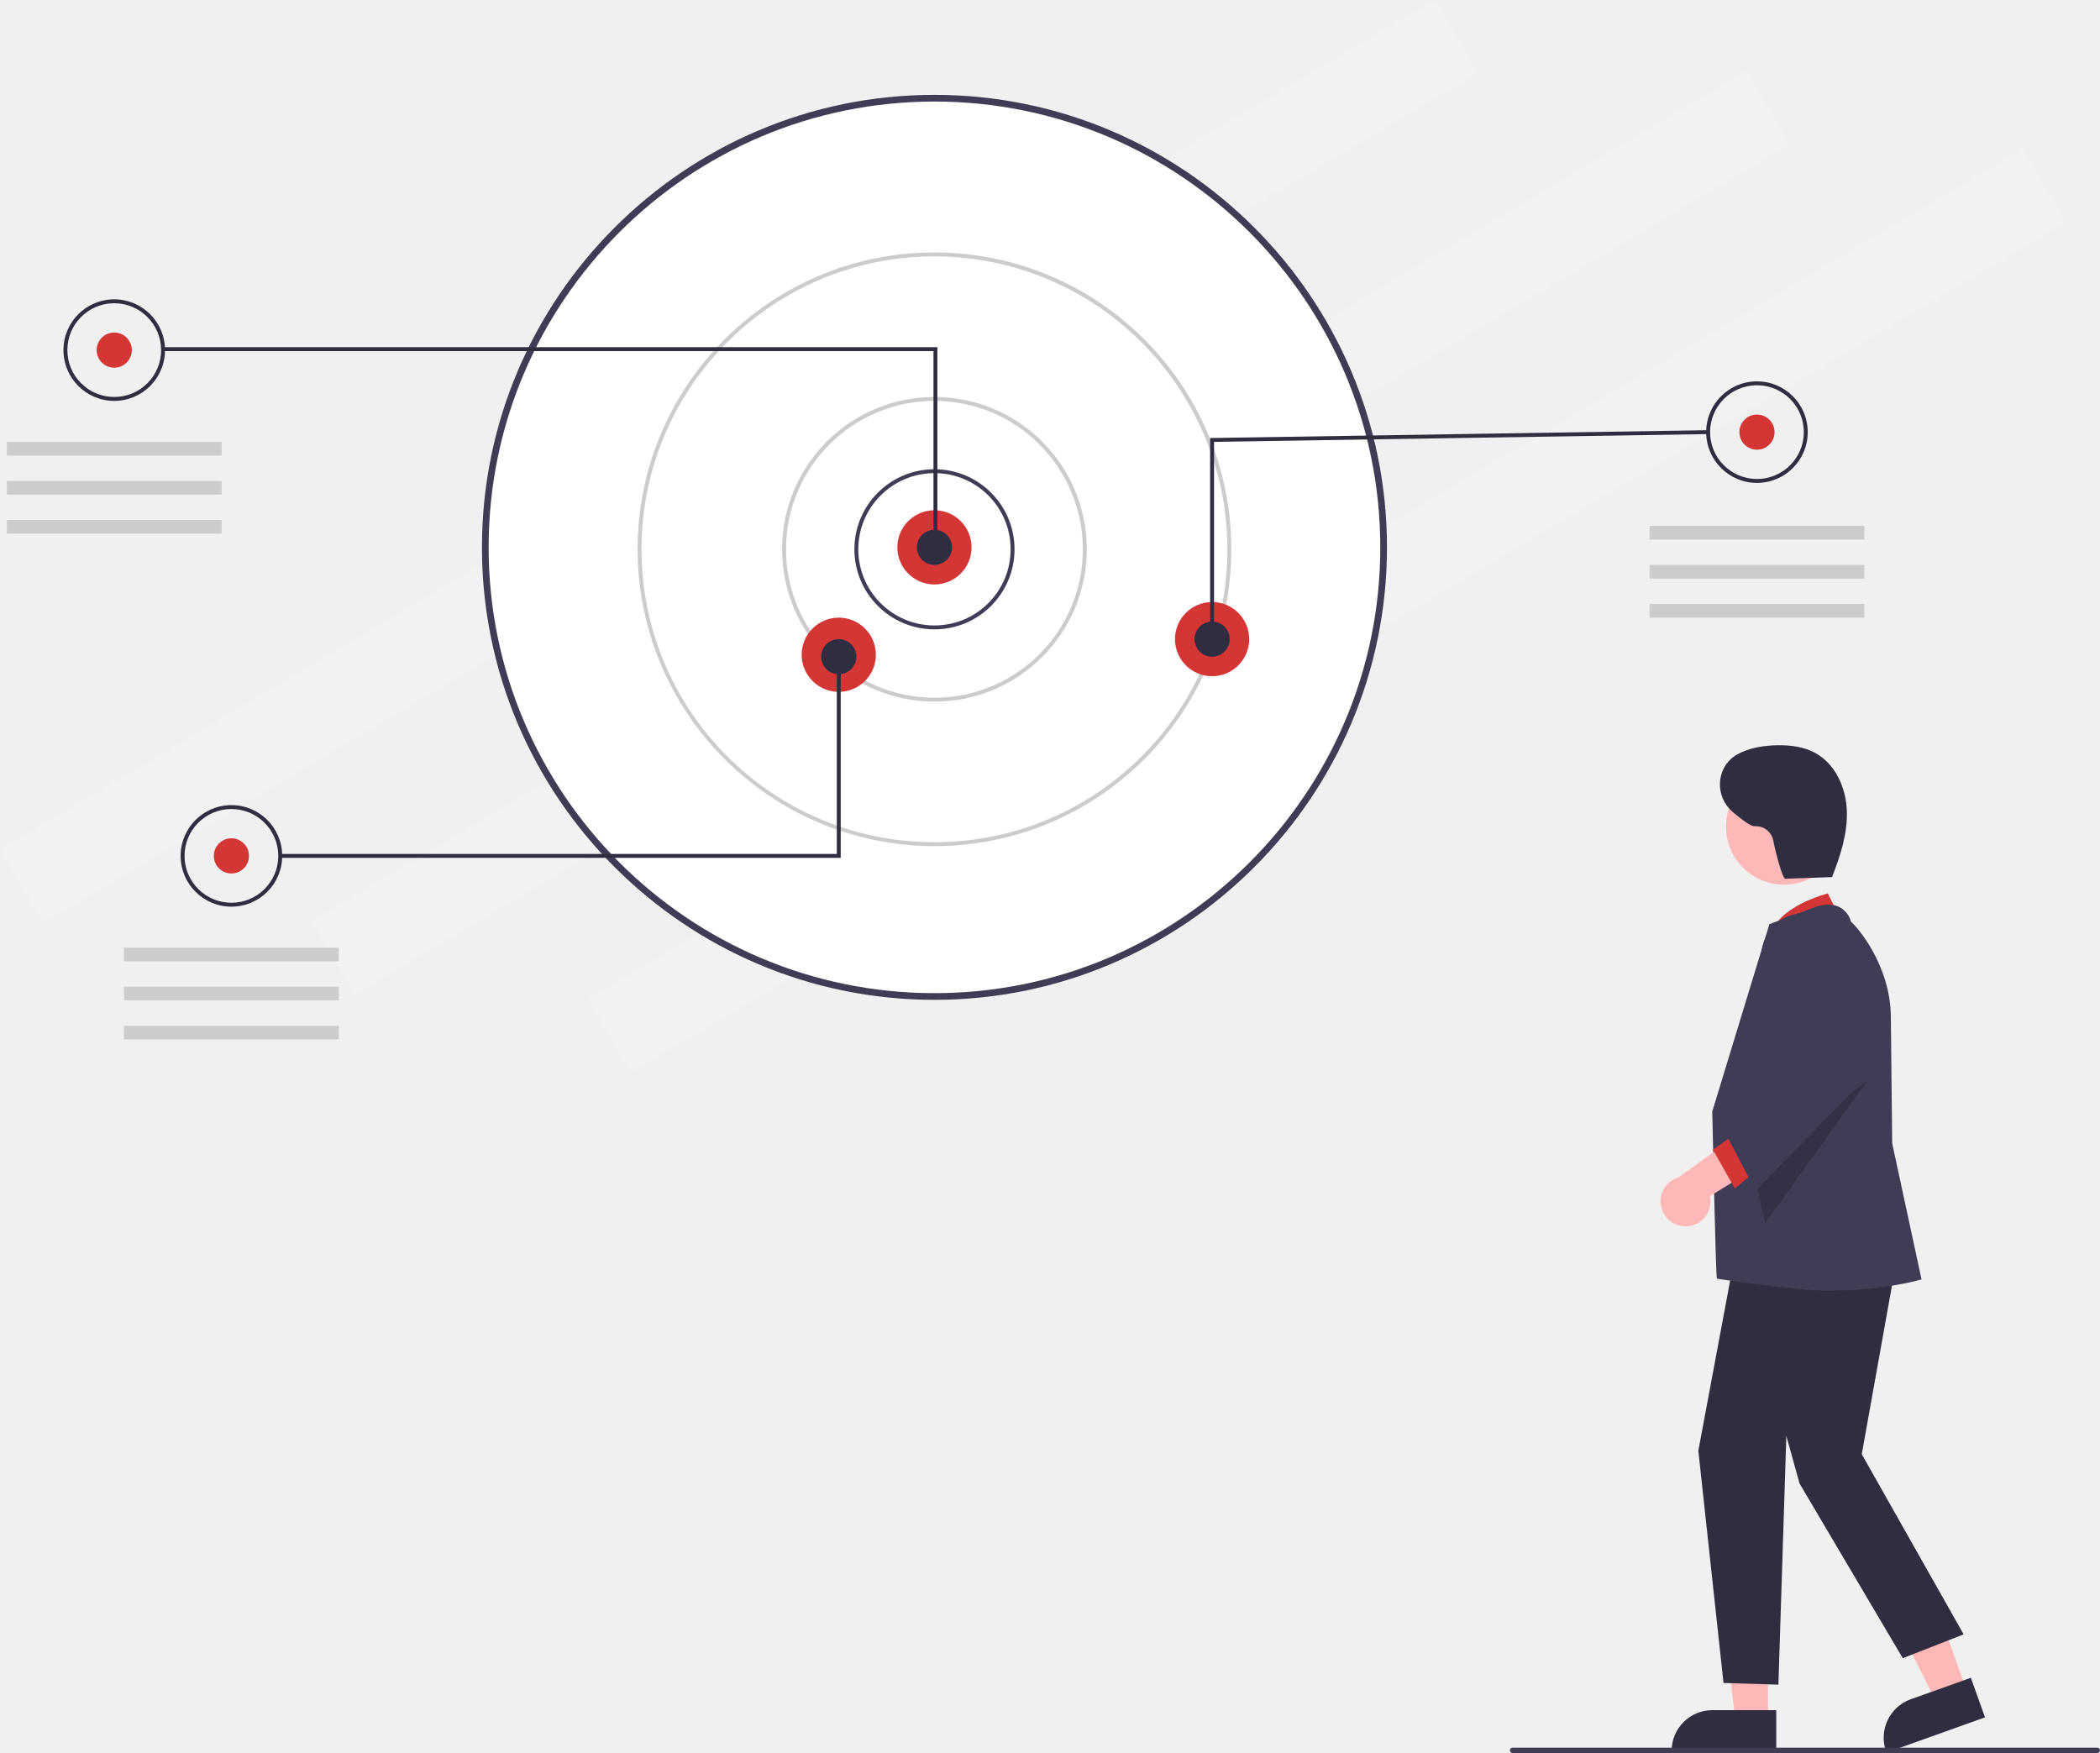
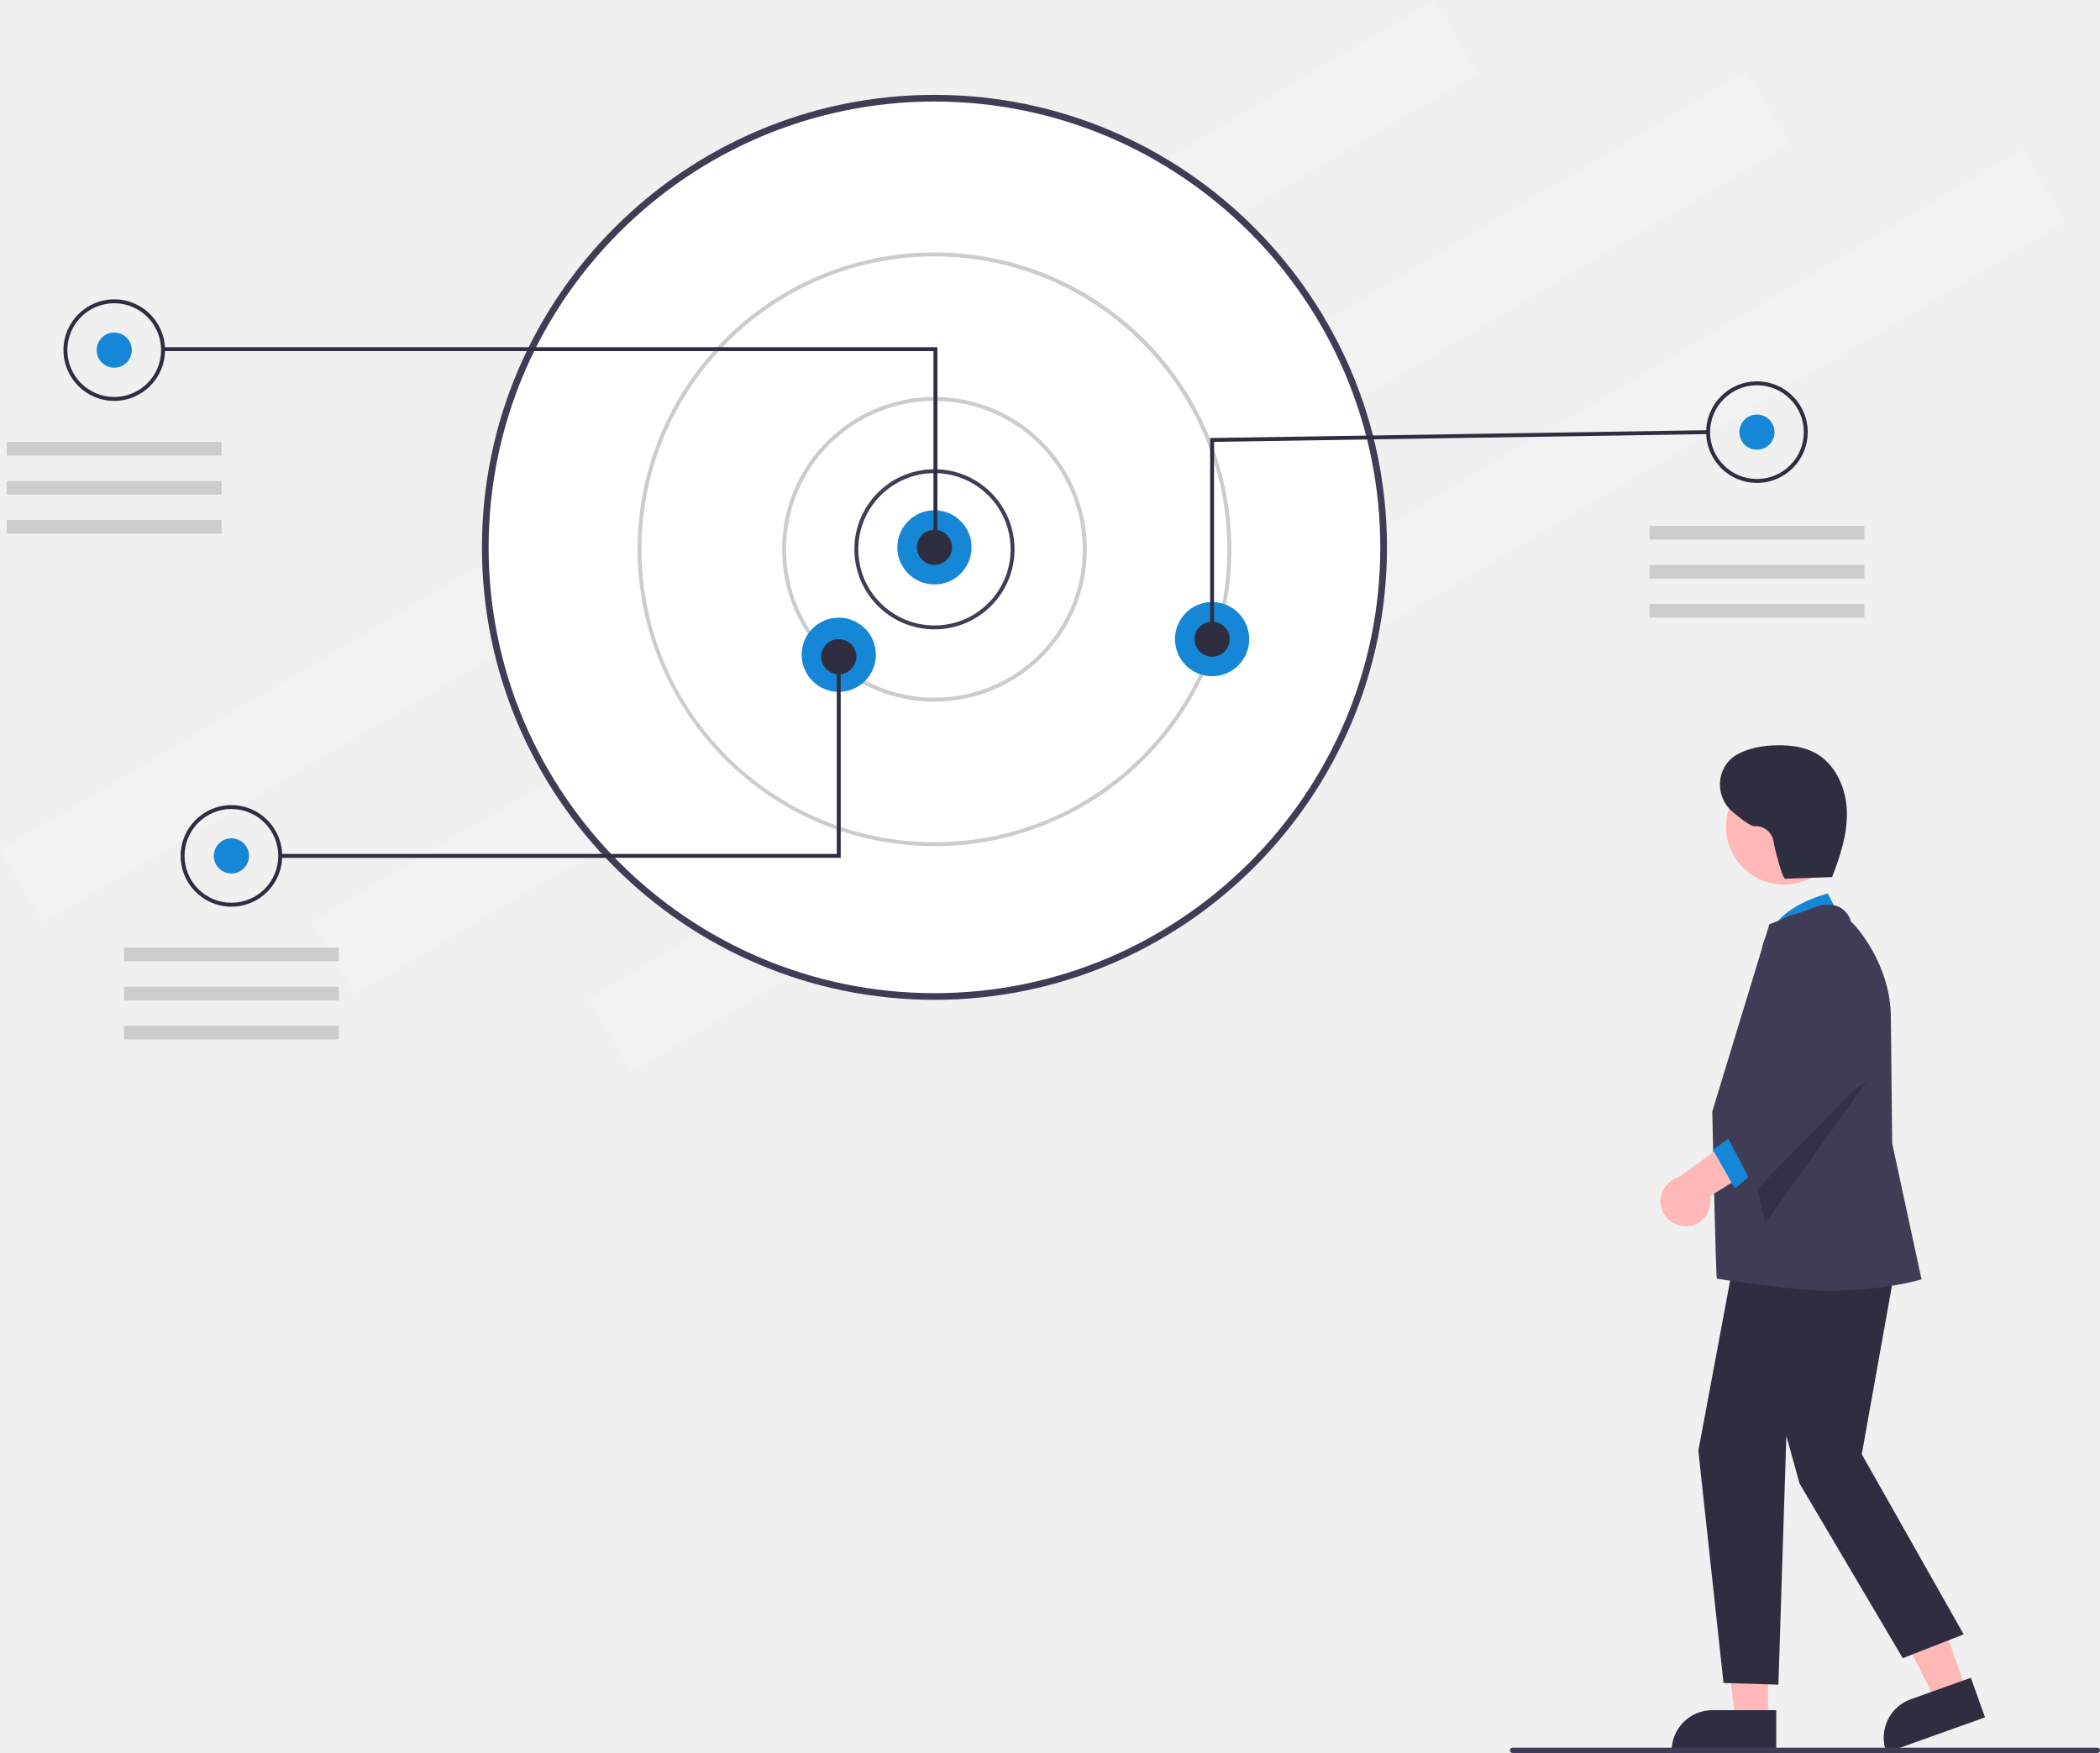
<svg xmlns="http://www.w3.org/2000/svg" data-name="Layer 1" width="793.563" height="662.464" viewBox="0 0 793.563 662.464">
  <rect x="167.355" y="277.158" width="630.166" height="31.983" transform="translate(-285.266 168.1218) rotate(-30.64932)" fill="#f2f2f2" />
  <rect x="285.186" y="304.091" width="630.166" height="31.983" transform="translate(-282.5352 231.9526) rotate(-30.64932)" fill="#f2f2f2" />
  <rect x="389.551" y="333.549" width="630.166" height="31.983" transform="translate(-282.9729 289.2711) rotate(-30.64932)" fill="#f2f2f2" />
  <circle cx="353.12" cy="206.844" r="169.736" fill="#fff" />
  <path d="M385.341,325.612c0-94.289,76.709-170.998,170.998-170.998s170.998,76.71,170.998,170.998S650.628,496.61,556.339,496.61,385.341,419.9,385.341,325.612Zm2.525,0c0,92.896,75.577,168.473,168.473,168.473s168.473-75.577,168.473-168.473S649.235,157.139,556.339,157.139,387.866,232.716,387.866,325.612Z" transform="translate(-203.2186 -118.7682)" fill="#3f3d56" />
  <path d="M526.082,326.35v0A30.257,30.257,0,1,1,556.339,356.607,30.257,30.257,0,0,1,526.082,326.35Zm30.257-28.781a28.814,28.814,0,0,0-28.781,28.781v0a28.781,28.781,0,1,0,28.781-28.781Z" transform="translate(-203.2186 -118.7682)" fill="#3f3d56" style="isolation:isolate" />
  <path d="M498.776,326.35v0a57.563,57.563,0,1,1,57.563,57.563A57.563,57.563,0,0,1,498.776,326.35Zm57.563-56.087a56.087,56.087,0,1,0,56.087,56.087,56.15,56.15,0,0,0-56.087-56.087Z" transform="translate(-203.2186 -118.7682)" fill="#ccc" style="isolation:isolate" />
  <path d="M444.166,326.35A112.173,112.173,0,1,1,556.339,438.523,112.3,112.3,0,0,1,444.166,326.35ZM556.339,215.653A110.697,110.697,0,1,0,667.036,326.35,110.823,110.823,0,0,0,556.339,215.653Z" transform="translate(-203.2186 -118.7682)" fill="#ccc" style="isolation:isolate" />
-   <circle cx="353.12" cy="206.844" r="14.022" fill="#d43636" style="isolation:isolate" />
-   <circle cx="316.959" cy="247.433" r="14.022" fill="#d43636" style="isolation:isolate" />
-   <circle cx="458.035" cy="241.529" r="14.022" fill="#d43636" style="isolation:isolate" />
+   <circle cx="353.12" cy="206.844" r="14.022" fill="#1686d6" style="isolation:isolate" />
+   <circle cx="316.959" cy="247.433" r="14.022" fill="#1686d6" style="isolation:isolate" />
+   <circle cx="458.035" cy="241.529" r="14.022" fill="#1686d6" style="isolation:isolate" />
  <circle cx="353.12" cy="206.844" r="6.642" fill="#2f2e41" />
  <circle cx="458.035" cy="241.529" r="6.642" fill="#2f2e41" />
  <circle cx="316.959" cy="248.171" r="6.642" fill="#2f2e41" />
-   <circle cx="43.168" cy="132.308" r="6.642" fill="#d43636" />
+   <circle cx="43.168" cy="132.308" r="6.642" fill="#1686d6" />
  <polygon points="352.751 132.677 61.248 132.677 61.248 131.201 354.228 131.201 354.228 207.212 352.751 207.212 352.751 132.677" fill="#2f2e41" />
  <path d="M227.199,251.076a19.188,19.188,0,1,1,19.188,19.188A19.188,19.188,0,0,1,227.199,251.076Zm19.188-17.712a17.712,17.712,0,1,0,17.712,17.712,17.732,17.732,0,0,0-17.712-17.712Z" transform="translate(-203.2186 -118.7682)" fill="#2f2e41" />
-   <circle cx="87.447" cy="323.445" r="6.642" fill="#d43636" />
+   <circle cx="87.447" cy="323.445" r="6.642" fill="#1686d6" />
  <path d="M271.478,442.213h0a19.188,19.188,0,1,1,19.188,19.188A19.188,19.188,0,0,1,271.478,442.213Zm19.188-17.712a17.712,17.712,0,1,0,17.712,17.712,17.732,17.732,0,0,0-17.712-17.712Z" transform="translate(-203.2186 -118.7682)" fill="#2f2e41" />
-   <circle cx="663.932" cy="163.303" r="6.642" fill="#d43636" />
+   <circle cx="663.932" cy="163.303" r="6.642" fill="#1686d6" />
  <path d="M847.963,282.071a19.188,19.188,0,1,1,19.188,19.188A19.188,19.188,0,0,1,847.963,282.071Zm19.188-17.712a17.732,17.732,0,0,0-17.712,17.712v0a17.712,17.712,0,1,0,17.712-17.712Z" transform="translate(-203.2186 -118.7682)" fill="#2f2e41" />
  <polygon points="457.297 165.528 645.471 162.565 645.494 164.04 458.773 166.981 458.773 241.529 457.297 241.529 457.297 165.528" fill="#2f2e41" />
  <polygon points="105.897 322.707 316.221 322.707 316.221 248.171 317.697 248.171 317.697 324.182 105.897 324.182 105.897 322.707" fill="#2f2e41" />
  <rect x="2.579" y="166.993" width="81.178" height="5.166" fill="#ccc" />
  <rect x="2.579" y="181.752" width="81.178" height="5.166" fill="#ccc" />
  <rect x="2.579" y="196.512" width="81.178" height="5.166" fill="#ccc" />
  <rect x="46.858" y="358.13" width="81.178" height="5.166" fill="#ccc" />
  <rect x="46.858" y="372.889" width="81.178" height="5.166" fill="#ccc" />
  <rect x="46.858" y="387.649" width="81.178" height="5.166" fill="#ccc" />
  <rect x="623.343" y="198.726" width="81.178" height="5.166" fill="#ccc" />
  <rect x="623.343" y="213.485" width="81.178" height="5.166" fill="#ccc" />
  <rect x="623.343" y="228.245" width="81.178" height="5.166" fill="#ccc" />
  <polygon points="743.166 638.861 731.622 642.987 710.214 600.421 727.253 594.332 743.166 638.861" fill="#ffb8b8" />
  <path d="M916.104,781.071l-.168-.471a15.405,15.405,0,0,1,9.311-19.667l22.736-8.125,5.347,14.96Z" transform="translate(-203.2186 -118.7682)" fill="#2f2e41" />
  <polygon points="668.095 650.28 655.835 650.279 650.003 602.991 668.097 602.992 668.095 650.28" fill="#ffb8b8" />
  <path d="M874.44,780.932l-39.531-.001v-.5a15.386,15.386,0,0,1,15.387-15.386h.001l24.144.001Z" transform="translate(-203.2186 -118.7682)" fill="#2f2e41" />
-   <path d="M899.254,466.938l-5.332-10.535s-19.863,4.976-21.668,16.488Z" transform="translate(-203.2186 -118.7682)" fill="#d43636" />
+   <path d="M899.254,466.938l-5.332-10.535s-19.863,4.976-21.668,16.488Z" transform="translate(-203.2186 -118.7682)" fill="#1686d6" />
  <polygon points="718.035 468.635 703.535 549.548 742.035 617.635 719.035 626.635 680.035 560.635 675.035 542.635 672.035 636.635 651.292 636.005 641.781 548.232 657.035 466.635 718.035 468.635" fill="#2f2e41" />
  <path d="M852,602c-.45-2.004-1.741-63.173-1.741-63.173s21.325-70.009,21.521-70.584l.076-.225,16.191-6.07c.227-.104,5.621-2.507,10.036-.504a8.651,8.651,0,0,1,4.601,5.654c1.836,1.368,15.07,16.192,15.07,36.3l.5,47.449,11.095,51.44-.49.104c-.303.064-13.827,4.139-35.128,4.139C881.894,606.531,852,602,852,602Z" transform="translate(-203.2186 -118.7682)" fill="#3f3d56" />
  <circle cx="674.143" cy="312.435" r="21.883" fill="#ffb8b8" />
  <polygon points="705.318 408.841 667.035 462.257 661.381 437.312 705.318 408.841" opacity="0.2" />
  <path d="M840.59,582.177a9.391,9.391,0,0,0,8.799-11.398l28.446-17.449L862.128,545.981l-24.605,17.697a9.442,9.442,0,0,0,3.067,18.499Z" transform="translate(-203.2186 -118.7682)" fill="#ffb8b8" />
-   <polygon points="657.035 427.635 647.292 434.462 655.555 449.135 667.035 439.635 657.035 427.635" fill="#d43636" />
+   <polygon points="657.035 427.635 647.292 434.462 655.555 449.135 667.035 439.635 657.035 427.635" fill="#1686d6" />
  <path d="M855.153,546.834l22.917-26.563-8.78-36.639a16.031,16.031,0,0,1,29.705-11.336l.199.371,8.091,54.408-40.654,41.671Z" transform="translate(-203.2186 -118.7682)" fill="#3f3d56" />
  <path d="M896.001,450.202l-18.163.652c-1.107.04-4.112-11.909-4.505-14.387a6.765,6.765,0,0,0-7.057-5.473c-1.36.128-4.788-2.412-8.326-5.419-6.717-5.71-6.367-16.435,1.011-21.26q.302-.198.594-.361c4.655-2.605,10.1-3.48,15.433-3.547,4.835-.06,9.807.548,14.067,2.837,7.637,4.103,11.701,13.069,12.058,21.73s-2.42,17.131-5.571,25.207" transform="translate(-203.2186 -118.7682)" fill="#2f2e41" />
  <path d="M995.781,781.232h-221a1,1,0,0,1,0-2h221a1,1,0,0,1,0,2Z" transform="translate(-203.2186 -118.7682)" fill="#3f3d56" />
</svg>
